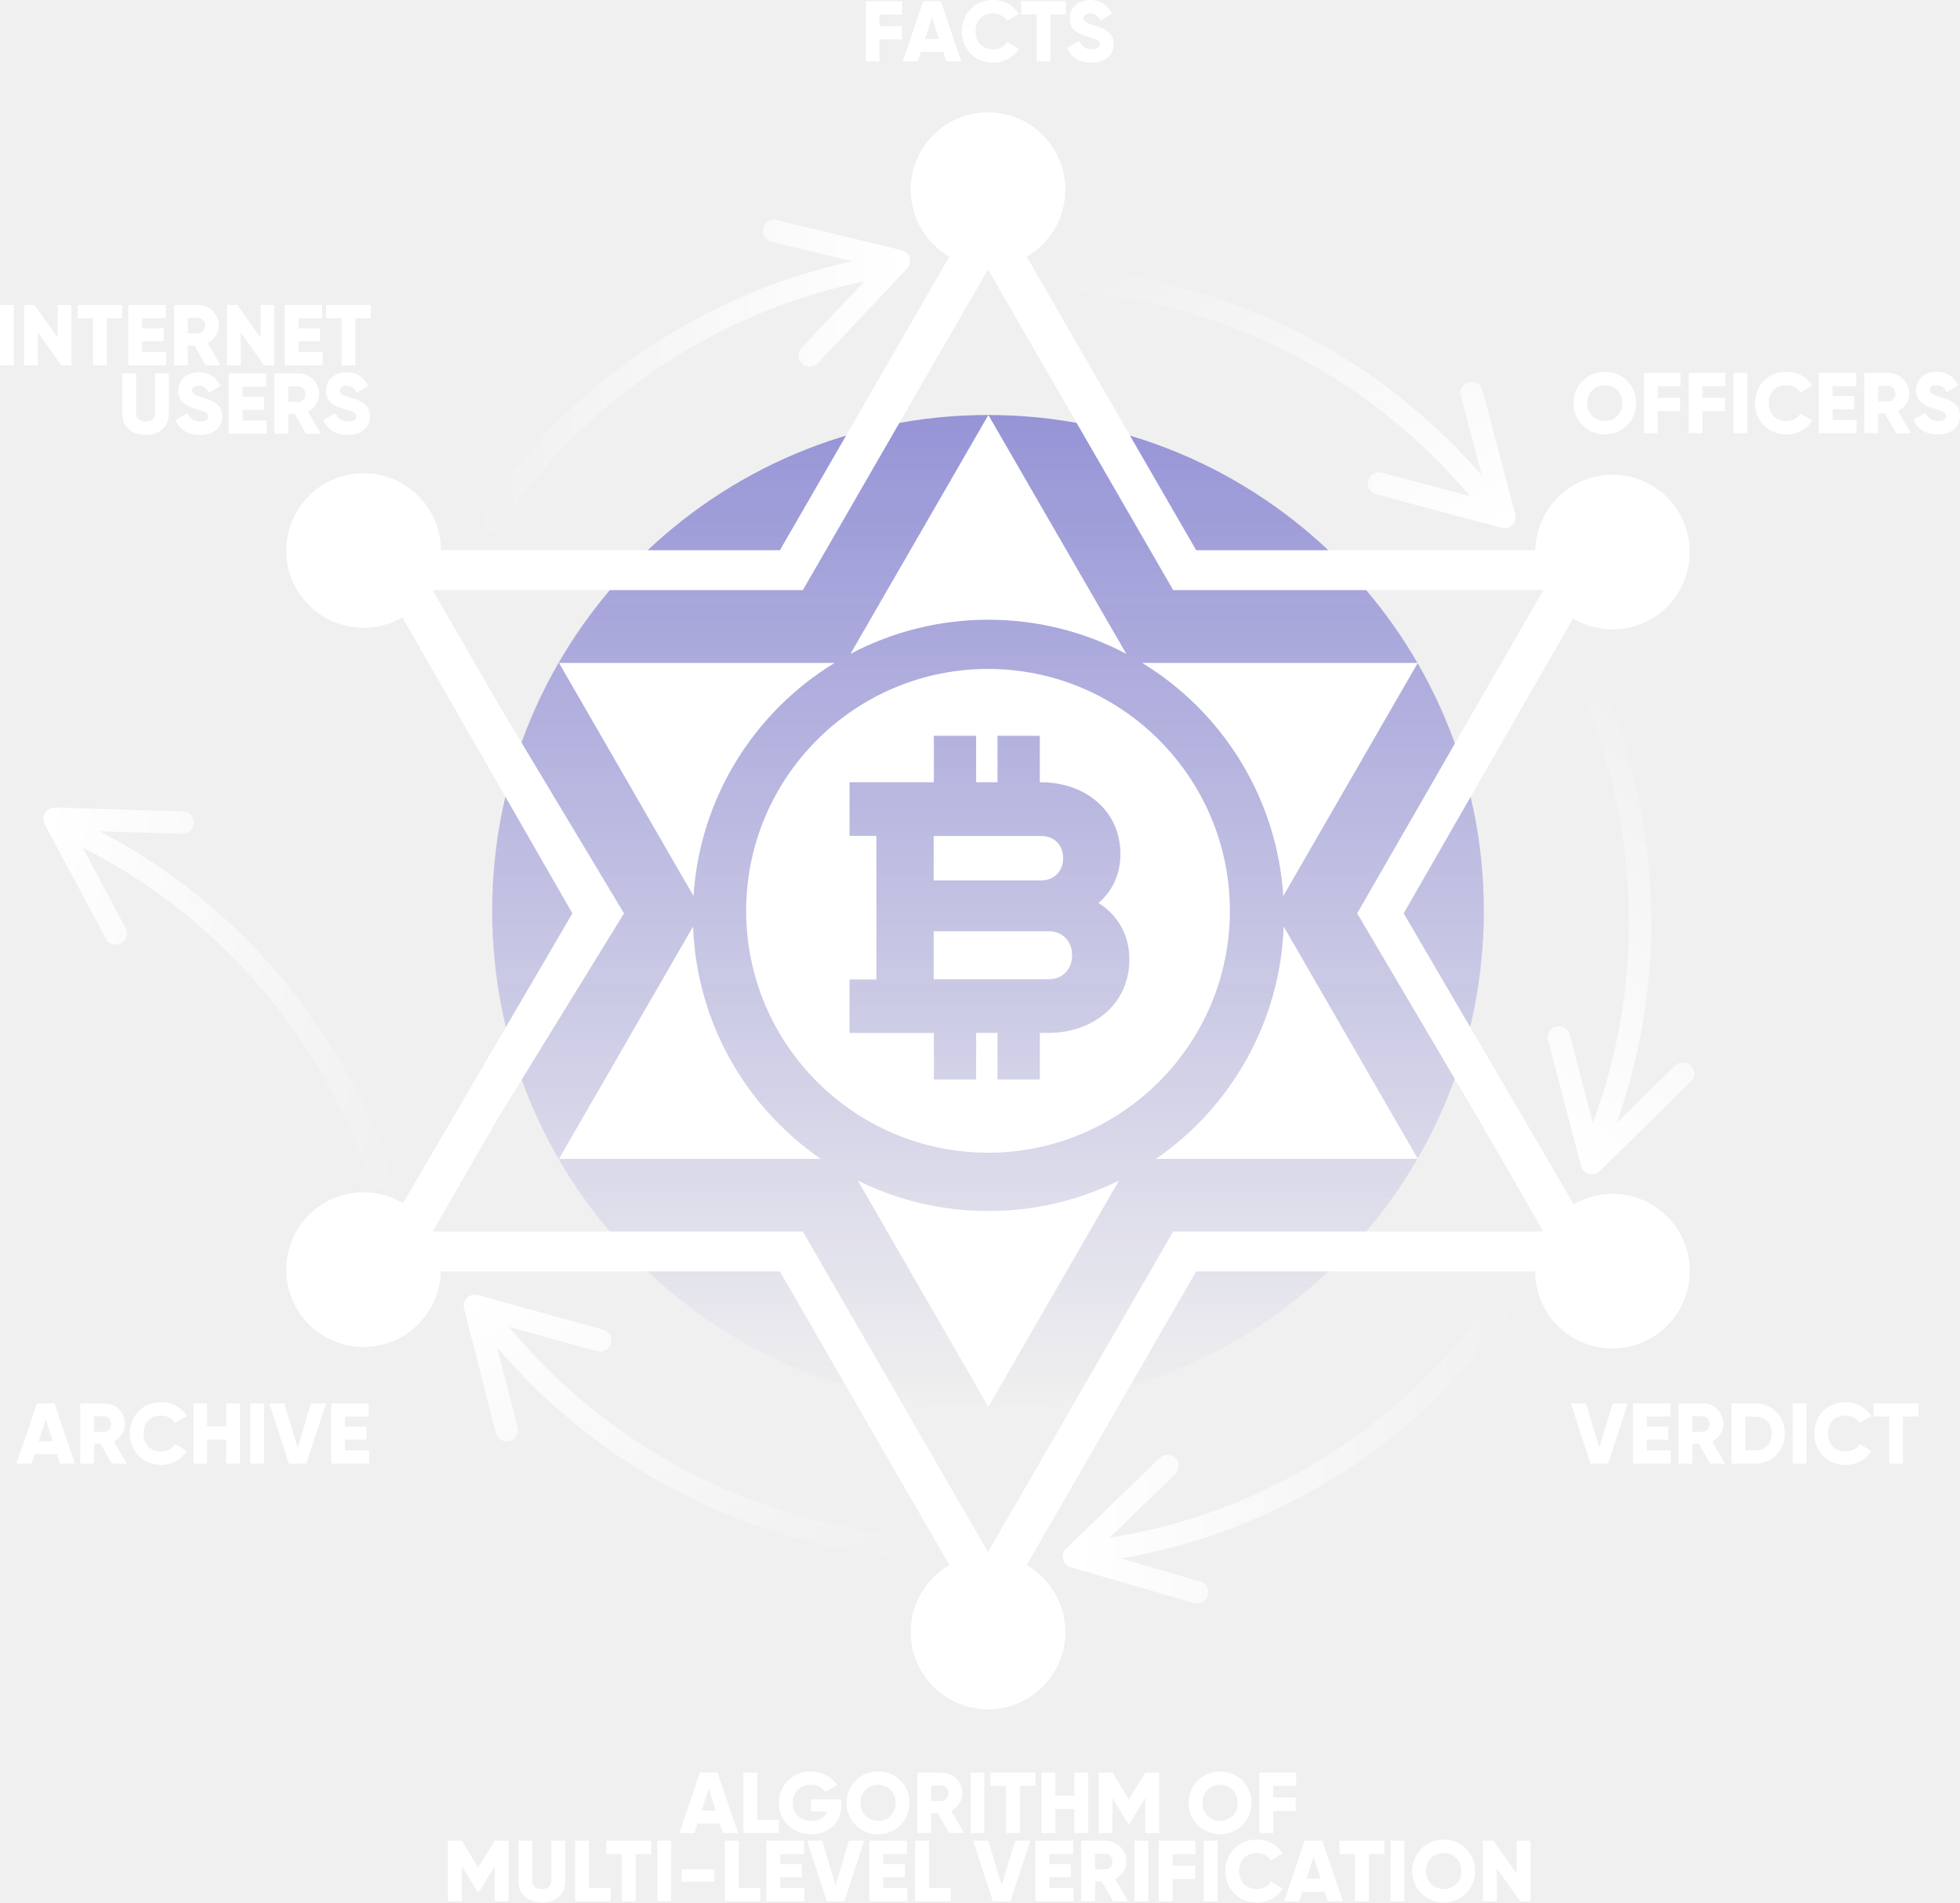
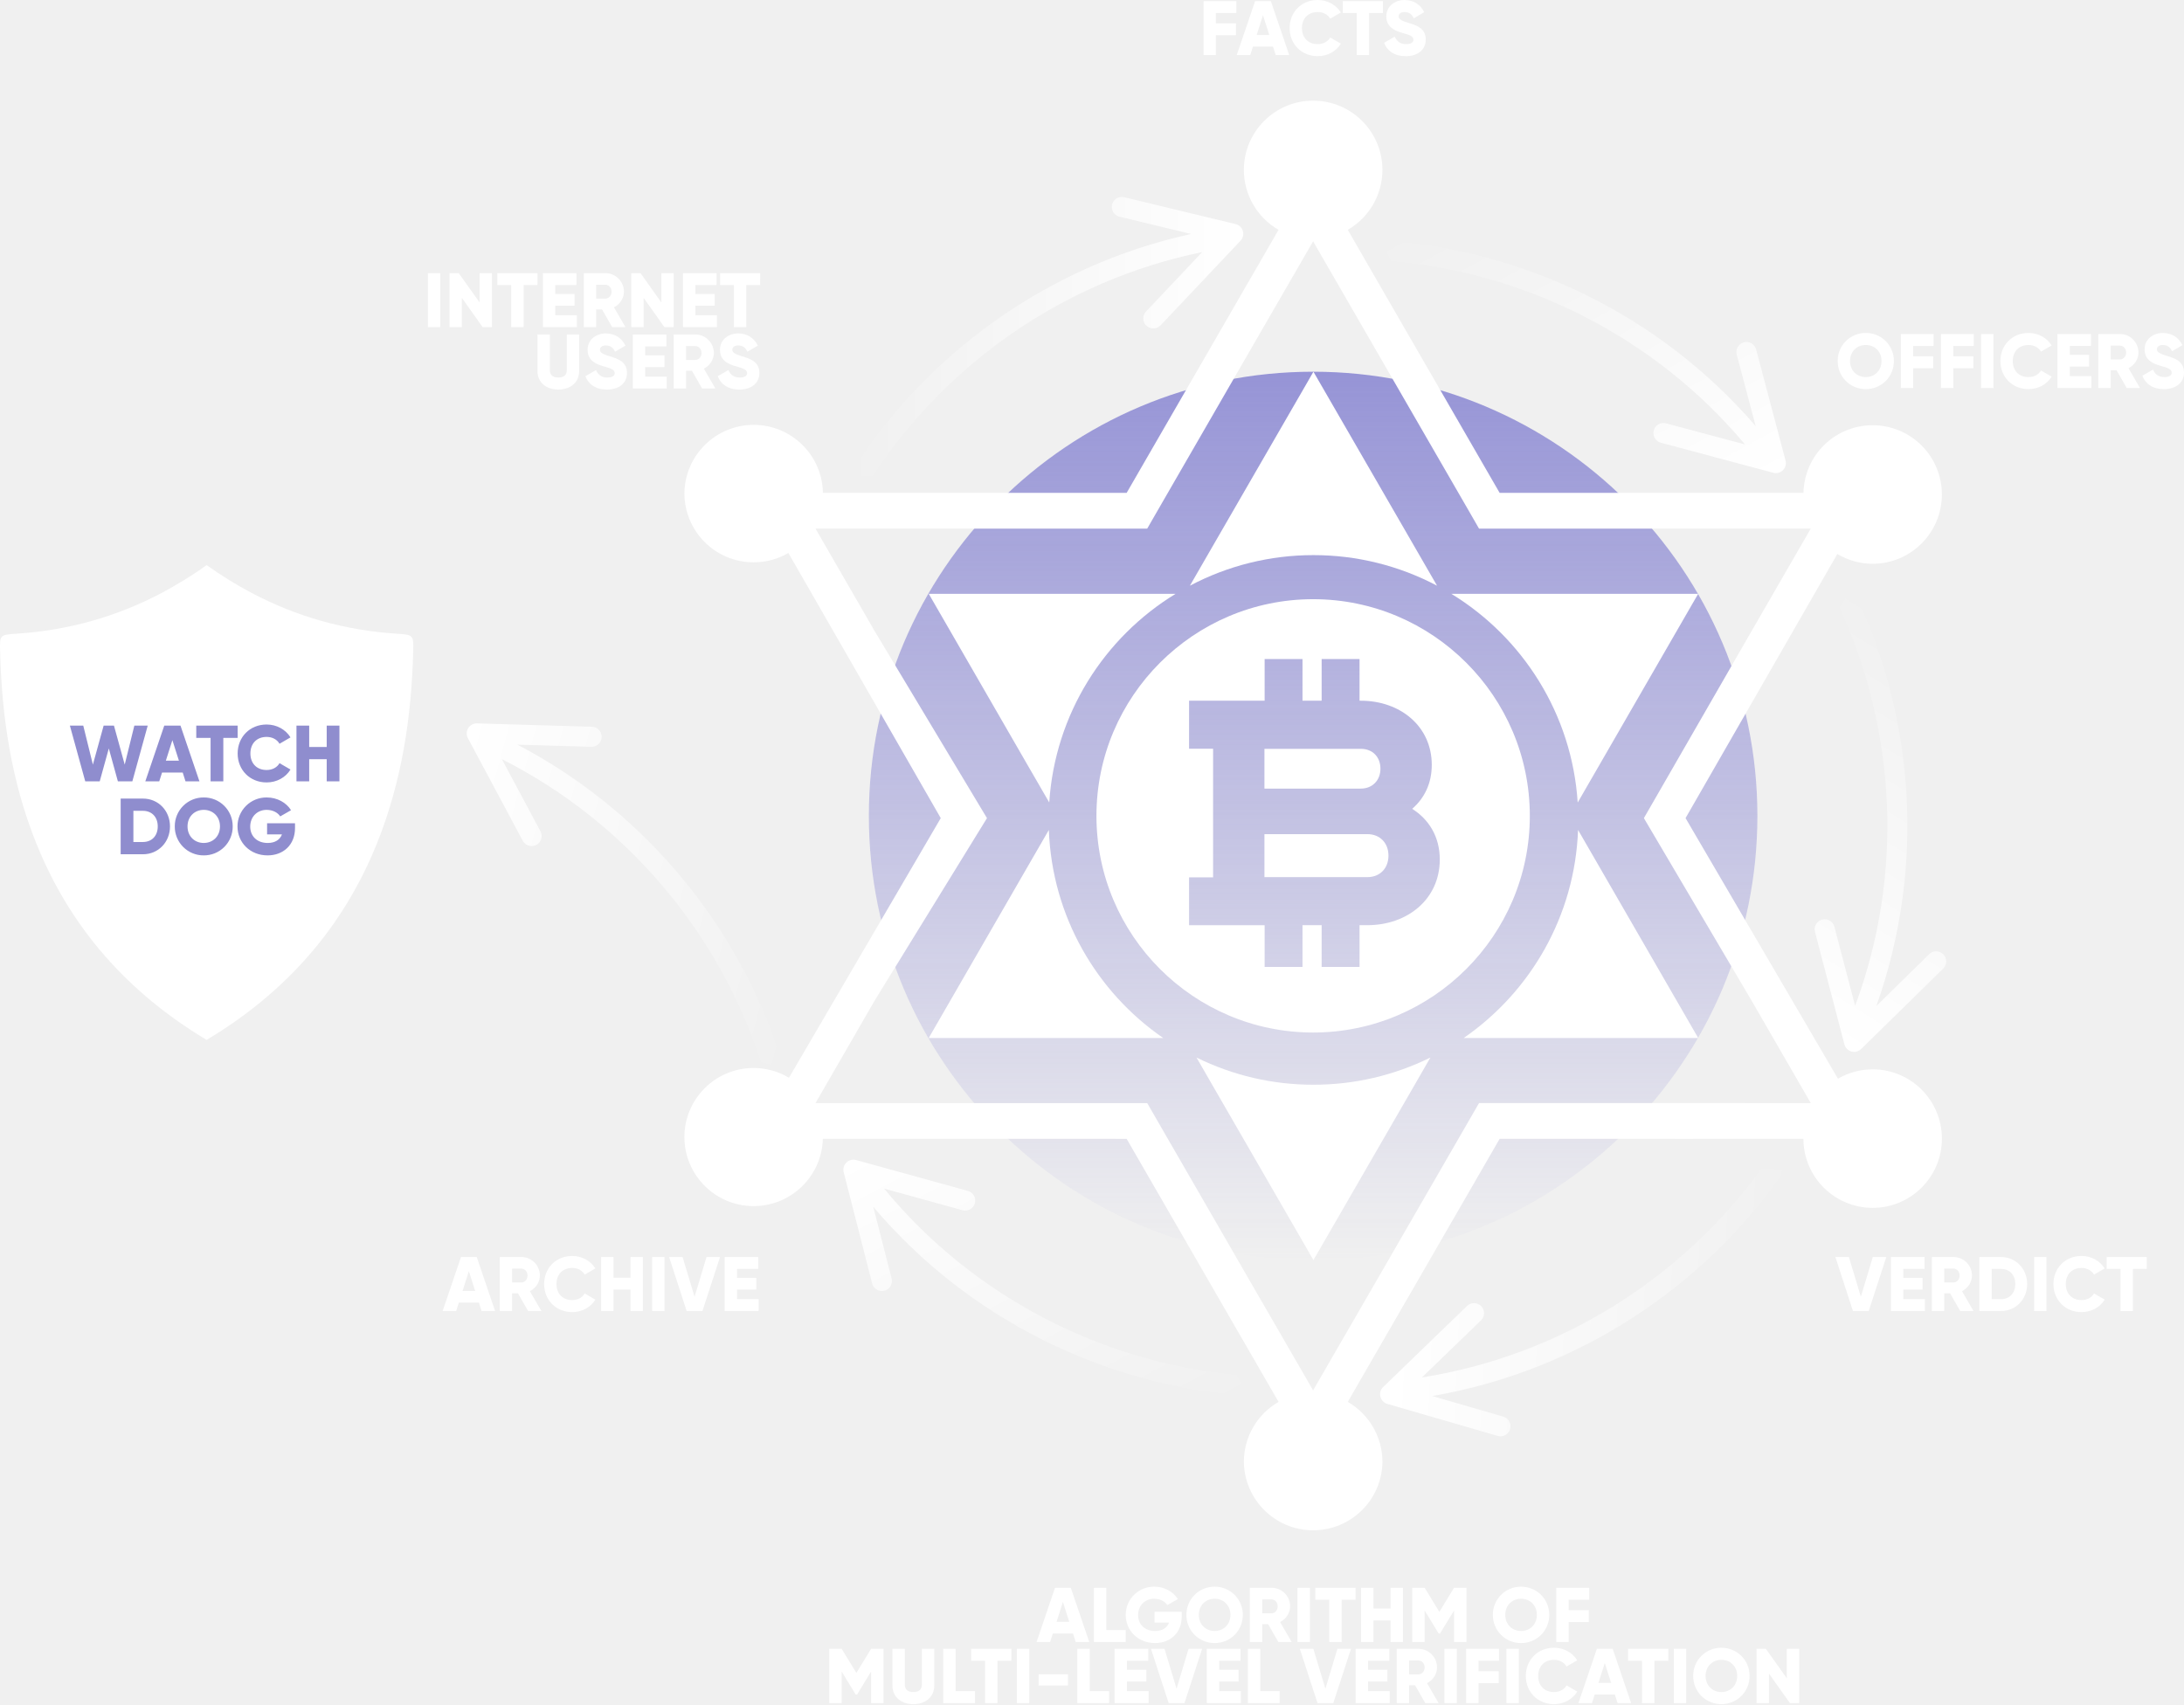
- <svg xmlns="http://www.w3.org/2000/svg" width="230" height="223.227" viewBox="258.898 -53.402 230 223.227">
-   <linearGradient id="a" gradientUnits="userSpaceOnUse" x1="-4361.364" y1="-1509.486" x2="-4244.996" y2="-1509.486" gradientTransform="matrix(0 -1 -1 0 -1134.646 -4249.706)">
+ <svg xmlns="http://www.w3.org/2000/svg" width="230" height="179.494" viewBox="0.351 304.128 230 179.494">
+   <linearGradient id="a" gradientUnits="userSpaceOnUse" x1="-5160.942" y1="1971.899" x2="-5067.371" y2="1971.899" gradientTransform="rotate(-90 -3278.676 -1445.416)">
    <stop offset="0" stop-color="#706dcb" stop-opacity="0" />
    <stop offset="1" stop-color="#706dcb" stop-opacity=".7" />
  </linearGradient>
-   <circle fill="url(#a)" cx="374.838" cy="53.473" r="58.184" />
+   <circle fill="url(#a)" cx="138.638" cy="390.065" r="46.786" />
  <g fill="#FFF">
-     <path d="M448.116 86.67a9.068 9.068 0 0 0-4.544 1.229l-19.957-34.135 19.88-34.601a9.027 9.027 0 0 0 4.619 1.285 9.077 9.077 0 0 0 9.073-9.078c0-5.013-4.06-9.07-9.073-9.07-4.937 0-8.945 3.944-9.058 8.858h-39.792l-12.213-21.15-7.677-13.304a9.061 9.061 0 0 0 4.54-7.852c0-5.011-4.066-9.069-9.074-9.069-5.011 0-9.073 4.059-9.073 9.069 0 3.359 1.832 6.284 4.542 7.852l-7.681 13.304-12.213 21.152h-39.777c-.021-4.995-4.075-9.039-9.073-9.039-5.013 0-9.07 4.062-9.074 9.071a9.064 9.064 0 0 0 9.074 9.067 9.055 9.055 0 0 0 4.547-1.223l19.955 34.729-19.877 34.008a8.983 8.983 0 0 0-4.626-1.279 9.069 9.069 0 0 0-9.074 9.07 9.07 9.07 0 0 0 9.074 9.074c4.938 0 8.952-3.948 9.063-8.865h15.358l24.428.003 12.215 21.155 7.682 13.301c-2.712 1.568-4.543 4.496-4.543 7.851a9.07 9.07 0 0 0 9.074 9.071c5.009 0 9.074-4.061 9.074-9.071 0-3.354-1.833-6.281-4.541-7.851l7.674-13.301 12.218-21.158 24.425.003 15.356-.003c.016 4.994 4.068 9.044 9.067 9.044a9.069 9.069 0 0 0 9.073-9.071 9.07 9.07 0 0 0-9.071-9.076zm-51.55 4.423l-1.349 2.339-12.214 21.159-7.688 13.299-.478.838-.479-.838-7.688-13.299-12.21-21.158-1.348-2.338h-43.445l.568-.989 7.19-12.461 14.699-23.879-14.696-24.476-7.268-12.592-.496-.86h43.447l1.348-2.338L366.67-7.653l7.687-13.305.484-.834.476.834L383-7.653 395.22 13.5l1.347 2.338h43.448l-.575.993-7.192 12.458-14.09 24.476 14.09 23.879 7.274 12.593.493.857-43.449-.001z" />
-     <path d="M359.565 85.126l2.332 4.046 12.216 21.154.765 1.331.769-1.331 12.22-21.154 2.333-4.046a34.494 34.494 0 0 1-15.32 3.563 34.452 34.452 0 0 1-15.315-3.563zm-19.338-29.811l-2.756 4.768-12.209 21.152-.77 1.332h30.711c-8.735-6.026-14.558-15.946-14.976-27.252zm-14.198-30.933h-1.535l.769 1.33 12.209 21.153 2.806 4.854c.753-11.585 7.184-21.619 16.55-27.336h-6.369l-24.43-.001zm86.263 35.7l-2.756-4.77c-.418 11.306-6.251 21.228-14.976 27.254h30.714l-.771-1.334-12.211-21.15zM375.647-3.38l-.769-1.331-.766 1.331-12.215 21.155-3.201 5.544a34.522 34.522 0 0 1 16.182-4.005 34.544 34.544 0 0 1 16.189 4.005l-3.201-5.544L375.647-3.38zm33.841 55.104l2.805-4.856L424.5 25.712l.771-1.329h-32.334c9.36 5.718 15.801 15.754 16.551 27.341z" />
+     <path d="M197.561 416.758a7.295 7.295 0 0 0-3.654.987l-16.048-27.447 15.985-27.821a7.272 7.272 0 0 0 3.715 1.033 7.3 7.3 0 0 0 7.295-7.299 7.29 7.29 0 0 0-7.295-7.294 7.286 7.286 0 0 0-7.284 7.122h-31.996l-9.82-17.006-6.173-10.698a7.284 7.284 0 0 0 3.65-6.313 7.294 7.294 0 0 0-7.296-7.291 7.293 7.293 0 0 0-7.296 7.291 7.285 7.285 0 0 0 3.652 6.313l-6.176 10.698-9.82 17.008H87.015a7.296 7.296 0 0 0-14.59.025 7.287 7.287 0 0 0 7.295 7.291c1.328 0 2.582-.36 3.657-.983l16.046 27.925-15.983 27.346a7.236 7.236 0 0 0-3.72-1.028 7.291 7.291 0 0 0-7.296 7.293 7.293 7.293 0 0 0 14.583.167h12.35l19.643.004 9.821 17.01 6.177 10.695a7.286 7.286 0 0 0-3.653 6.313 7.297 7.297 0 0 0 14.593 0 7.296 7.296 0 0 0-3.651-6.313l6.17-10.695 9.825-17.014 19.64.004 12.348-.004a7.295 7.295 0 0 0 7.291 7.273 7.292 7.292 0 0 0 7.295-7.293 7.296 7.296 0 0 0-7.295-7.299zm-41.452 3.556l-1.085 1.881-9.821 17.014-6.182 10.694-.385.674-.385-.674-6.182-10.694-9.818-17.013-1.083-1.88H86.234l.457-.795 5.781-10.021 11.819-19.2-11.817-19.68-5.844-10.126-.399-.69h34.936l1.083-1.882 9.819-17.008 6.181-10.698.389-.672.384.672 6.178 10.698 9.825 17.008 1.083 1.882h34.936l-.461.798-5.783 10.017-11.33 19.681 11.33 19.201 5.848 10.125.396.689-34.936-.001z" />
+     <path d="M126.357 415.516l1.875 3.254 9.823 17.01.614 1.071.619-1.071 9.825-17.01 1.876-3.254a27.728 27.728 0 0 1-12.318 2.865 27.697 27.697 0 0 1-12.314-2.865zm-15.55-23.971l-2.216 3.834-9.817 17.008-.619 1.071h24.695c-7.024-4.844-11.707-12.821-12.043-21.913zm-11.415-24.872h-1.234l.618 1.069 9.816 17.01 2.257 3.901c.605-9.315 5.776-17.383 13.308-21.98H99.392zm69.362 28.706l-2.216-3.836c-.336 9.092-5.025 17.069-12.042 21.915h24.697l-.621-1.073-9.818-17.006zm-29.465-51.028l-.619-1.071-.615 1.071-9.822 17.009-2.573 4.459a27.744 27.744 0 0 1 13.011-3.221 27.77 27.77 0 0 1 13.018 3.221l-2.574-4.459-9.826-17.009zm27.211 44.306l2.255-3.903 9.815-17.012.62-1.069h-25.999c7.526 4.599 12.705 12.668 13.309 21.984z" />
  </g>
  <g fill="#FFF">
-     <path d="M383.653 47.29c0-1.51-1.004-2.601-2.563-2.601h-12.628v5.208h12.628c1.513.001 2.563-1.09 2.563-2.607zm-1.719 8.572h-13.472v5.632h13.472c1.679 0 2.772-1.178 2.772-2.815s-1.092-2.817-2.772-2.817z" />
-     <path d="M374.841 25.086c-15.651 0-28.383 12.733-28.383 28.382 0 15.65 12.73 28.381 28.383 28.381 15.646 0 28.379-12.731 28.379-28.381-.002-15.647-12.732-28.382-28.379-28.382zm7.093 42.705h-1.018v5.461h-4.963v-5.461h-2.508v5.461h-4.959v-5.456h-9.896v-6.272h3.147v-16.85h-3.147v-6.289h9.896V32.93h4.959v5.455h2.508V32.93h4.963v5.455h.173c5.127 0 9.286 3.32 9.286 8.406 0 2.433-.966 4.367-2.563 5.756 2.188 1.385 3.614 3.65 3.614 6.634.003 5.214-4.241 8.61-9.492 8.61z" />
+     <path d="M145.727 385.093c0-1.214-.808-2.092-2.063-2.092h-10.153v4.188h10.153c1.218.001 2.063-.876 2.063-2.096zm-1.384 6.893h-10.832v4.529h10.832c1.352 0 2.229-.948 2.229-2.264 0-1.316-.878-2.265-2.229-2.265z" />
+     <path d="M138.64 367.239c-12.583 0-22.821 10.238-22.821 22.822s10.236 22.821 22.821 22.821c12.582 0 22.819-10.237 22.819-22.821-.001-12.582-10.236-22.822-22.819-22.822zm5.703 34.338h-.817v4.392h-3.991v-4.392h-2.016v4.392h-3.988v-4.388h-7.957v-5.043h2.53V382.99h-2.53v-5.057h7.957v-4.387h3.988v4.387h2.016v-4.387h3.991v4.387h.139c4.123 0 7.467 2.67 7.467 6.759 0 1.957-.777 3.512-2.061 4.628 1.759 1.114 2.905 2.936 2.905 5.335.002 4.191-3.411 6.922-7.633 6.922z" />
  </g>
-   <linearGradient id="b" gradientUnits="userSpaceOnUse" x1="314.002" y1="-751.263" x2="365.691" y2="-751.263" gradientTransform="matrix(1 0 0 -1 0 -760.576)">
+   <linearGradient id="b" gradientUnits="userSpaceOnUse" x1="89.72" y1="1892.157" x2="131.283" y2="1892.157" gradientTransform="translate(0 -1552.576)">
    <stop offset="0" stop-color="#fff" stop-opacity="0" />
    <stop offset="1" stop-color="#fff" />
  </linearGradient>
-   <path fill="url(#b)" d="M365.637-23.146a1.31 1.31 0 0 0-.951-.903l-14.629-3.528a1.313 1.313 0 1 0-.618 2.554l9.418 2.271C339.991-18.611 323.922-6.92 314.002 8.99h3.119c9.771-14.857 25.197-25.678 43.193-29.371l-7.355 7.788a1.312 1.312 0 1 0 1.91 1.802l10.463-11.08a1.31 1.31 0 0 0 .305-1.275z" />
-   <linearGradient id="c" gradientUnits="userSpaceOnUse" x1="739.959" y1="2675.242" x2="791.648" y2="2675.242" gradientTransform="scale(1 -1) rotate(-61.608 -1648.024 1638.34)">
+   <path fill="url(#b)" d="M131.239 328.456a1.049 1.049 0 0 0-.765-.726l-11.764-2.837a1.056 1.056 0 0 0-.496 2.052l7.573 1.827c-15.17 3.329-28.091 12.73-36.068 25.523h2.508c7.856-11.947 20.261-20.648 34.731-23.617l-5.915 6.262a1.055 1.055 0 0 0 .768 1.781c.282 0 .563-.112.769-.332l8.413-8.909c.261-.273.353-.662.246-1.024z" />
+   <linearGradient id="c" gradientUnits="userSpaceOnUse" x1="1085.767" y1="-1819.766" x2="1127.329" y2="-1819.766" gradientTransform="rotate(61.608 -1174.336 -1526.207)">
    <stop offset="0" stop-color="#fff" stop-opacity="0" />
    <stop offset="1" stop-color="#fff" />
  </linearGradient>
-   <path fill="url(#c)" d="M436.37 8.188c.331-.332.463-.813.341-1.267l-3.852-14.547a1.312 1.312 0 1 0-2.539.672l2.479 9.365c-12.614-14.627-30.537-23.202-49.252-24.365l1.483 2.745c17.715 1.53 34.568 9.954 46.377 24.027L421.06 2.054a1.311 1.311 0 0 0-1.607.93 1.3 1.3 0 0 0 .112.964c.166.308.451.548.816.646l14.727 3.936c.447.119.931-.009 1.262-.342z" />
-   <linearGradient id="d" gradientUnits="userSpaceOnUse" x1="-1964.156" y1="4565.881" x2="-1912.469" y2="4565.881" gradientTransform="scale(-1 1) rotate(58.023 2874.082 3654.84)">
+   <path fill="url(#c)" d="M188.114 353.652c.267-.268.373-.653.274-1.02l-3.097-11.696a1.057 1.057 0 0 0-1.29-.752 1.06 1.06 0 0 0-.751 1.293l1.992 7.529c-10.143-11.761-24.555-18.655-39.603-19.591l1.193 2.207c14.243 1.229 27.795 8.004 37.291 19.319l-8.321-2.223a1.055 1.055 0 0 0-1.291.748c-.075.271-.033.547.09.776.134.247.361.439.656.518l11.842 3.166c.36.097.75-.007 1.015-.274z" />
+   <linearGradient id="d" gradientUnits="userSpaceOnUse" x1="-1591.85" y1="-4335.37" x2="-1550.288" y2="-4335.37" gradientTransform="rotate(121.977 -1997.758 -1481.762)">
    <stop offset="0" stop-color="#fff" stop-opacity="0" />
    <stop offset="1" stop-color="#fff" />
  </linearGradient>
-   <path fill="url(#d)" d="M445.344 84.337c.451.125.936 0 1.271-.326l10.742-10.54a1.316 1.316 0 0 0-1.842-1.877l-6.913 6.786c6.479-18.196 5.073-38.019-3.171-54.859l-1.65 2.647c7.425 16.155 8.437 34.971 2.04 52.191l-2.71-10.362a1.318 1.318 0 0 0-1.606-.938 1.323 1.323 0 0 0-.781.575 1.292 1.292 0 0 0-.157 1.027l3.856 14.744c.117.454.47.808.921.932z" />
-   <linearGradient id="e" gradientUnits="userSpaceOnUse" x1="-5085.632" y1="2941.342" x2="-5033.943" y2="2941.342" gradientTransform="scale(-1 1) rotate(-2.613 -64644.614 -100388.853)">
+   <path fill="url(#d)" d="M195.331 414.882c.362.101.752 0 1.022-.263l8.638-8.475a1.057 1.057 0 1 0-1.482-1.51l-5.559 5.457c5.21-14.632 4.079-30.571-2.549-44.112l-1.327 2.13c5.97 12.99 6.783 28.119 1.641 41.965l-2.18-8.331a1.061 1.061 0 0 0-1.292-.755 1.07 1.07 0 0 0-.628.463 1.041 1.041 0 0 0-.125.826l3.1 11.855c.095.364.378.65.741.75z" />
+   <linearGradient id="e" gradientUnits="userSpaceOnUse" x1="-5246.239" y1="-3043.019" x2="-5204.679" y2="-3043.019" gradientTransform="rotate(-177.387 -2489.028 -1362.23)">
    <stop offset="0" stop-color="#fff" stop-opacity="0" />
    <stop offset="1" stop-color="#fff" />
  </linearGradient>
-   <path fill="url(#e)" d="M383.646 129.55c.113.455.461.814.909.945l14.452 4.192a1.314 1.314 0 1 0 .733-2.524l-9.304-2.699c19.036-3.275 35.618-14.221 46.257-29.662l-3.116-.142c-10.439 14.393-26.341 24.5-44.486 27.37l7.702-7.447a1.313 1.313 0 1 0-1.827-1.885l-10.958 10.59a1.323 1.323 0 0 0-.362 1.262z" />
-   <linearGradient id="f" gradientUnits="userSpaceOnUse" x1="-5286.331" y1="-293.725" x2="-5234.644" y2="-293.725" gradientTransform="scale(-1 1) rotate(-62.09 -2459.568 -4178.22)">
+   <path fill="url(#e)" d="M145.721 451.238c.091.365.371.654.73.76l11.62 3.37a1.055 1.055 0 0 0 1.31-.719 1.056 1.056 0 0 0-.719-1.311l-7.482-2.17c15.307-2.634 28.64-11.435 37.195-23.852l-2.506-.113c-8.394 11.572-21.18 19.7-35.771 22.008l6.194-5.988a1.056 1.056 0 1 0-1.47-1.515l-8.812 8.516a1.06 1.06 0 0 0-.289 1.014z" />
+   <linearGradient id="f" gradientUnits="userSpaceOnUse" x1="-5991.361" y1="483.061" x2="-5949.8" y2="483.061" gradientTransform="rotate(-117.911 -2943.877 -1368.357)">
    <stop offset="0" stop-color="#fff" stop-opacity="0" />
    <stop offset="1" stop-color="#fff" />
  </linearGradient>
-   <path fill="url(#f)" d="M313.708 98.879c-.335.327-.471.81-.353 1.264l3.729 14.579a1.315 1.315 0 1 0 2.547-.654l-2.399-9.383c12.487 14.733 30.343 23.458 49.045 24.778l-1.46-2.756c-17.701-1.681-34.484-10.244-46.174-24.417l10.326 2.853a1.314 1.314 0 1 0 .699-2.535L314.98 98.55a1.32 1.32 0 0 0-1.272.329z" />
-   <linearGradient id="g" gradientUnits="userSpaceOnUse" x1="-5525.233" y1="-36.144" x2="-5473.541" y2="-36.144" gradientTransform="rotate(-164.763 -2600.431 -373.905)">
+   <path fill="url(#f)" d="M89.484 426.575a1.053 1.053 0 0 0-.283 1.017l2.998 11.722a1.06 1.06 0 0 0 1.286.762c.566-.145.906-.721.762-1.288l-1.929-7.544c10.04 11.847 24.399 18.862 39.437 19.924l-1.175-2.216c-14.232-1.353-27.728-8.237-37.128-19.634l8.303 2.294a1.058 1.058 0 0 0 .563-2.038l-11.811-3.262a1.057 1.057 0 0 0-1.023.263z" />
+   <linearGradient id="g" gradientUnits="userSpaceOnUse" x1="-5846.123" y1="1148.728" x2="-5804.557" y2="1148.728" gradientTransform="scale(-1 1) rotate(-15.237 -5756.032 -20753.589)">
    <stop offset="0" stop-color="#fff" stop-opacity="0" />
    <stop offset="1" stop-color="#fff" />
  </linearGradient>
-   <path fill="url(#g)" d="M264.182 41.977a1.316 1.316 0 0 1 1.156-.621l15.042.439a1.315 1.315 0 0 1 1.274 1.353 1.311 1.311 0 0 1-1.353 1.273l-9.682-.281c17.11 8.952 29.541 24.456 34.937 42.413l-3.011-.819c-5.521-16.9-17.562-31.396-33.953-39.69l5.048 9.447a1.309 1.309 0 0 1-.541 1.778 1.307 1.307 0 0 1-.963.109 1.299 1.299 0 0 1-.813-.647l-7.187-13.44a1.33 1.33 0 0 1 .046-1.314z" />
-   <path d="M362.104-51.704v1.364h2.628v1.556h-2.628v2.597h-1.615v-7.072h4.294v1.556h-2.679zm7.48 4.405h-2.627l-.354 1.111h-1.768l2.404-7.072h2.062l2.404 7.072h-1.769l-.352-1.111zm-.485-1.515l-.829-2.597-.827 2.597h1.656zm2.661-.91c0-2.082 1.545-3.678 3.679-3.678 1.281 0 2.413.637 3.03 1.637l-1.395.81c-.314-.546-.919-.87-1.637-.87-1.255 0-2.063.839-2.063 2.102 0 1.264.809 2.103 2.063 2.103.718 0 1.333-.323 1.637-.869l1.395.809c-.605 1-1.737 1.638-3.03 1.638-2.134-.004-3.679-1.601-3.679-3.682zm12.22-1.98h-1.818v5.517h-1.617v-5.517h-1.818v-1.556h5.255l-.002 1.556zm.154 3.91l1.395-.809c.253.585.688.979 1.485.979.768 0 .959-.303.959-.576 0-.434-.403-.606-1.464-.898-1.053-.293-2.082-.798-2.082-2.151 0-1.364 1.151-2.153 2.374-2.153 1.162 0 2.072.556 2.587 1.597l-1.363.799c-.243-.506-.575-.818-1.224-.818-.505 0-.759.252-.759.536 0 .323.173.545 1.273.879 1.071.323 2.273.697 2.273 2.192 0 1.363-1.092 2.173-2.628 2.173-1.482-.002-2.432-.709-2.826-1.75zM443.542-6.11c0-2.082 1.647-3.678 3.678-3.678 2.031 0 3.679 1.597 3.679 3.678s-1.647 3.678-3.679 3.678a3.647 3.647 0 0 1-3.678-3.678zm5.738 0c0-1.263-.909-2.102-2.062-2.102-1.151 0-2.062.838-2.062 2.102 0 1.263.91 2.102 2.062 2.102 1.153-.001 2.062-.839 2.062-2.102zm4.147-1.98v1.363h2.627v1.557h-2.627v2.597h-1.616v-7.073h4.293v1.557h-2.677zm5.257 0v1.363h2.627v1.557h-2.627v2.597h-1.616v-7.073h4.295v1.557h-2.679zm5.256-1.556v7.073h-1.616v-7.073h1.616zm.911 3.536c0-2.082 1.547-3.678 3.679-3.678 1.284 0 2.415.637 3.029 1.637l-1.394.81c-.313-.547-.92-.869-1.637-.869-1.252 0-2.062.838-2.062 2.102 0 1.263.81 2.102 2.062 2.102.717 0 1.335-.323 1.637-.868l1.394.808c-.604 1-1.735 1.637-3.029 1.637-2.133-.003-3.679-1.6-3.679-3.681zm11.917 1.98v1.557h-4.445v-7.073h4.395v1.557h-2.776v1.172h2.524v1.536h-2.524v1.252h2.826zm3.297-.767h-.77v2.324h-1.615v-7.073h2.828a2.418 2.418 0 0 1 2.425 2.425c0 .869-.524 1.657-1.303 2.052l1.505 2.597h-1.736l-1.334-2.325zm-.769-1.415h1.213c.444 0 .809-.394.809-.909s-.363-.908-.809-.908h-1.213v1.817zm4.146 2.132l1.395-.809c.254.586.688.979 1.486.979.767 0 .959-.304.959-.576 0-.435-.404-.606-1.464-.899-1.054-.293-2.082-.798-2.082-2.152 0-1.363 1.151-2.151 2.374-2.151 1.161 0 2.07.556 2.587 1.597l-1.364.798c-.243-.505-.575-.817-1.223-.817-.505 0-.759.252-.759.536 0 .322.173.545 1.272.879 1.072.322 2.274.696 2.274 2.191 0 1.364-1.093 2.172-2.628 2.172-1.483 0-2.434-.707-2.827-1.748zm-40.203 115.437h1.767l1.567 5.203 1.565-5.203h1.768l-2.304 7.072h-2.062l-2.301-7.072zm11.723 5.517v1.556h-4.446v-7.072h4.396v1.556h-2.778v1.172h2.525v1.535h-2.525v1.254h2.828zm3.296-.767h-.768v2.322h-1.617v-7.072h2.829a2.42 2.42 0 0 1 2.425 2.425c0 .869-.524 1.656-1.303 2.051l1.506 2.597h-1.738l-1.334-2.323zm-.767-1.416h1.212c.445 0 .81-.393.81-.908s-.363-.91-.81-.91h-1.212v1.818zm10.865.203c0 2-1.485 3.535-3.437 3.535h-2.829v-7.072h2.829c1.952 0 3.437 1.537 3.437 3.537zm-1.556 0c0-1.213-.769-1.98-1.88-1.98h-1.213v3.961h1.213c1.112-.001 1.88-.768 1.88-1.981zm4.085-3.537v7.072h-1.616v-7.072h1.616zm.911 3.537c0-2.082 1.546-3.677 3.678-3.677 1.284 0 2.415.636 3.03 1.636l-1.394.809c-.313-.547-.92-.869-1.638-.869-1.252 0-2.061.839-2.061 2.103 0 1.262.809 2.102 2.061 2.102.718 0 1.335-.323 1.638-.869l1.394.81c-.604 1-1.736 1.637-3.03 1.637-2.132-.004-3.678-1.6-3.678-3.682zm12.219-1.981h-1.817v5.517h-1.616v-5.517h-1.819v-1.556h5.254l-.002 1.556zM260.516-17.621v7.073h-1.617v-7.073h1.617zm6.771 0v7.073h-1.212l-2.729-3.84v3.84h-1.617v-7.073h1.213l2.729 3.839v-3.839h1.616zm5.964 1.556h-1.817v5.518h-1.617v-5.518H268v-1.556h5.253l-.002 1.556zm5.157 3.96v1.558h-4.446v-7.073h4.396v1.556h-2.777v1.172h2.525v1.536h-2.525v1.252h2.827zm3.297-.767h-.77v2.324h-1.615v-7.073h2.828a2.42 2.42 0 0 1 2.426 2.425c0 .869-.525 1.657-1.305 2.051l1.506 2.598h-1.737l-1.333-2.325zm-.769-1.415h1.213c.445 0 .81-.395.81-.909s-.362-.909-.81-.909h-1.213v1.818zm10.158-3.334v7.073h-1.213l-2.729-3.84v3.84h-1.615v-7.073h1.212l2.728 3.839v-3.839h1.617zm5.662 5.516v1.558h-4.445v-7.073h4.396v1.556h-2.778v1.172h2.526v1.536h-2.526v1.252h2.827zm5.661-3.96H300.6v5.518h-1.617v-5.518h-1.818v-1.556h5.254l-.002 1.556zm-29.163 11.27v-4.79h1.616v4.646c0 .536.253.99 1.112.99.856 0 1.11-.454 1.11-.99v-4.646h1.615v4.79c0 1.515-1.172 2.424-2.728 2.424-1.553 0-2.725-.909-2.725-2.424zm6.267.676l1.396-.809c.252.586.687.979 1.483.979.77 0 .961-.303.961-.576 0-.435-.403-.605-1.465-.898-1.051-.292-2.082-.799-2.082-2.152 0-1.364 1.152-2.152 2.375-2.152 1.162 0 2.07.557 2.586 1.598l-1.362.798c-.243-.505-.576-.818-1.224-.818-.506 0-.758.252-.758.535 0 .323.172.545 1.272.879 1.071.323 2.272.697 2.272 2.192 0 1.363-1.09 2.172-2.627 2.172-1.482 0-2.431-.707-2.827-1.748zm10.663.051v1.556h-4.445v-7.071h4.396v1.556h-2.776v1.172h2.524v1.536h-2.524v1.252h2.825zm3.296-.768h-.768v2.322h-1.615v-7.071h2.828a2.42 2.42 0 0 1 2.426 2.425c0 .869-.525 1.657-1.305 2.051l1.506 2.596h-1.738l-1.334-2.323zm-.767-1.414h1.213c.445 0 .809-.395.809-.91s-.362-.909-.809-.909h-1.213v1.819zm4.146 2.131l1.396-.809c.252.586.687.979 1.483.979.77 0 .962-.303.962-.576 0-.435-.404-.605-1.466-.898-1.051-.292-2.082-.799-2.082-2.152 0-1.364 1.152-2.152 2.375-2.152 1.162 0 2.07.557 2.586 1.598l-1.362.798c-.243-.505-.576-.818-1.224-.818-.506 0-.758.252-.758.535 0 .323.172.545 1.272.879 1.071.323 2.272.697 2.272 2.192 0 1.363-1.09 2.172-2.627 2.172-1.482 0-2.432-.707-2.827-1.748zm-31.28 121.339h-2.627l-.354 1.109h-1.769l2.405-7.072h2.061l2.404 7.072h-1.768l-.352-1.109zm-.485-1.516l-.83-2.599-.828 2.599h1.658zm5.601.303h-.77v2.322h-1.615v-7.072h2.828a2.42 2.42 0 0 1 2.426 2.425c0 .869-.524 1.656-1.305 2.051l1.508 2.597h-1.74l-1.332-2.323zm-.769-1.416h1.213c.445 0 .81-.393.81-.908s-.363-.91-.81-.91h-1.213v1.818zm4.198.203c0-2.082 1.545-3.677 3.678-3.677 1.283 0 2.414.636 3.031 1.636l-1.396.809c-.313-.547-.918-.869-1.637-.869-1.253 0-2.061.839-2.061 2.103 0 1.262.808 2.102 2.061 2.102.719 0 1.334-.323 1.637-.869l1.396.81c-.606 1-1.737 1.637-3.031 1.637-2.134-.004-3.678-1.6-3.678-3.682zm12.925-3.537v7.072h-1.615v-2.81h-2.224v2.81h-1.616v-7.072h1.616v2.708h2.224v-2.708h1.615zm2.834 0v7.072h-1.617v-7.072h1.617zm.608 0h1.768l1.566 5.203 1.565-5.203h1.769l-2.304 7.072h-2.063l-2.301-7.072zm11.722 5.517v1.556h-4.445v-7.072h4.396v1.556h-2.778v1.172h2.525v1.535h-2.525v1.254h2.827zm41.174 43.793h-2.639l-.355 1.116h-1.775l2.415-7.103h2.07l2.415 7.103h-1.776l-.355-1.116zm-.488-1.523l-.832-2.607-.832 2.607h1.664zm7.392 1.076v1.563h-4.161v-7.103h1.624v5.54h2.537zm7.338-1.786c0 2.172-1.512 3.49-3.501 3.49-2.232 0-3.835-1.644-3.835-3.683 0-2.061 1.634-3.704 3.724-3.704 1.359 0 2.507.67 3.105 1.624l-1.381.791c-.294-.467-.933-.832-1.734-.832-1.197 0-2.091.883-2.091 2.131 0 1.208.853 2.091 2.232 2.091.943 0 1.563-.416 1.816-1.097h-1.897v-1.42h3.562v.609zm.614-.203c0-2.09 1.653-3.693 3.693-3.693a3.662 3.662 0 0 1 3.693 3.693c0 2.091-1.654 3.693-3.693 3.693-2.04 0-3.693-1.602-3.693-3.693zm5.764 0c0-1.269-.914-2.11-2.07-2.11-1.157 0-2.07.842-2.07 2.11s.913 2.111 2.07 2.111c1.156 0 2.07-.842 2.07-2.111zm4.936 1.218h-.771v2.334h-1.624v-7.103h2.842a2.43 2.43 0 0 1 2.436 2.435c0 .873-.528 1.664-1.31 2.061l1.512 2.607h-1.745l-1.34-2.334zm-.771-1.421h1.218c.446 0 .812-.396.812-.913s-.365-.913-.812-.913h-1.218v1.826zm6.244-3.348v7.103h-1.624v-7.103h1.624zm5.988 1.563h-1.826v5.54h-1.624v-5.54h-1.826v-1.563h5.276v1.563zm6.193-1.563v7.103h-1.623v-2.821h-2.232v2.821h-1.624v-7.103h1.624v2.719h2.232v-2.719h1.623zm8.325 7.103h-1.624v-4.13l-1.836 3.014h-.183l-1.837-3.014v4.13h-1.624v-7.103h1.624l1.928 3.155 1.928-3.155h1.624v7.103zm3.456-3.552c0-2.09 1.653-3.693 3.693-3.693a3.662 3.662 0 0 1 3.693 3.693c0 2.091-1.654 3.693-3.693 3.693-2.04 0-3.693-1.602-3.693-3.693zm5.764 0c0-1.269-.914-2.11-2.07-2.11-1.157 0-2.07.842-2.07 2.11s.913 2.111 2.07 2.111c1.156 0 2.07-.842 2.07-2.111zm4.165-1.988v1.369h2.638v1.563h-2.638v2.607h-1.624v-7.103h4.313v1.563h-2.689zm-89.737 13.54h-1.624v-4.13l-1.836 3.014h-.183l-1.837-3.014v4.13h-1.624v-7.103h1.624l1.928 3.155 1.928-3.155h1.624v7.103zm1.171-2.293v-4.81h1.624v4.667c0 .538.254.995 1.116.995s1.116-.457 1.116-.995v-4.667h1.623v4.81c0 1.521-1.177 2.435-2.739 2.435s-2.74-.914-2.74-2.435zm10.812.73v1.563h-4.161v-7.103h1.624v5.54h2.537zm4.771-3.977h-1.826v5.54h-1.624v-5.54h-1.826v-1.563h5.276v1.563zm2.337-1.563v7.103h-1.624v-7.103h1.624zm1.219 3.338h3.856v1.461h-3.856v-1.461zm9.238 2.202v1.563h-4.161v-7.103h1.624v5.54h2.537zm5.177 0v1.563h-4.465v-7.103h4.414v1.563h-2.79v1.177h2.537v1.542h-2.537v1.259h2.841zm.309-5.54h1.775l1.573 5.226 1.572-5.226h1.776l-2.313 7.103h-2.07l-2.313-7.103zm11.773 5.54v1.563h-4.465v-7.103h4.414v1.563h-2.79v1.177h2.537v1.542h-2.537v1.259h2.841zm5.078 0v1.563h-4.161v-7.103h1.624v5.54h2.537zm2.642-5.54h1.775l1.573 5.226 1.572-5.226h1.776l-2.313 7.103h-2.07l-2.313-7.103zm11.774 5.54v1.563h-4.465v-7.103h4.414v1.563h-2.79v1.177h2.537v1.542h-2.537v1.259h2.841zm3.313-.771h-.771v2.334h-1.624v-7.103h2.842a2.43 2.43 0 0 1 2.436 2.435c0 .873-.528 1.664-1.31 2.061l1.512 2.607h-1.745l-1.34-2.334zm-.772-1.421h1.218c.446 0 .812-.396.812-.913s-.365-.913-.812-.913h-1.218v1.826zm6.243-3.348v7.103h-1.624v-7.103h1.624zm2.844 1.563v1.369h2.639v1.563h-2.639v2.607h-1.624v-7.103h4.313v1.563h-2.689zm5.279-1.563v7.103h-1.624v-7.103h1.624zm.915 3.551c0-2.09 1.552-3.693 3.693-3.693 1.289 0 2.425.64 3.044 1.644l-1.4.813c-.314-.548-.923-.873-1.644-.873-1.259 0-2.07.842-2.07 2.11s.812 2.111 2.07 2.111c.721 0 1.339-.325 1.644-.873l1.4.812c-.608 1.005-1.745 1.644-3.044 1.644-2.141-.002-3.693-1.604-3.693-3.695zm11.663 2.436h-2.639l-.355 1.116h-1.775l2.415-7.103h2.07l2.415 7.103h-1.776l-.355-1.116zm-.487-1.523l-.832-2.607-.832 2.607h1.664zm7.492-2.901h-1.826v5.54h-1.624v-5.54h-1.826v-1.563h5.276v1.563zm2.338-1.563v7.103h-1.624v-7.103h1.624zm.915 3.551c0-2.09 1.653-3.693 3.693-3.693a3.662 3.662 0 0 1 3.693 3.693c0 2.091-1.654 3.693-3.693 3.693s-3.693-1.602-3.693-3.693zm5.764 0c0-1.269-.914-2.11-2.07-2.11-1.157 0-2.07.842-2.07 2.11s.913 2.111 2.07 2.111c1.156 0 2.07-.842 2.07-2.111zm8.121-3.551v7.103h-1.218l-2.739-3.855v3.855h-1.624v-7.103h1.218l2.74 3.855v-3.855h1.623z" fill="#FFF" />
+   <path fill="url(#g)" d="M49.661 380.821c.198-.318.554-.511.93-.5l12.095.354c.58.017 1.041.504 1.024 1.088a1.054 1.054 0 0 1-1.088 1.024l-7.785-.227c13.757 7.198 23.753 19.665 28.093 34.104l-2.422-.659c-4.439-13.589-14.122-25.245-27.301-31.914l4.06 7.597a1.052 1.052 0 0 1-.435 1.429 1.051 1.051 0 0 1-.774.088 1.04 1.04 0 0 1-.654-.521l-5.778-10.806a1.062 1.062 0 0 1 .035-1.057z" />
+   <path d="M128.398 305.493v1.097h2.114v1.251h-2.114v2.088H127.1v-5.687h3.453v1.252l-2.155-.001zm6.015 3.541h-2.112l-.285.895h-1.422l1.934-5.687h1.658l1.934 5.687h-1.424l-.283-.895zm-.39-1.217l-.667-2.088-.664 2.088h1.331zm2.14-.732c0-1.674 1.242-2.957 2.959-2.957 1.028 0 1.939.512 2.436 1.316l-1.121.651c-.254-.439-.739-.7-1.316-.7-1.01 0-1.659.675-1.659 1.69s.65 1.69 1.659 1.69c.577 0 1.07-.26 1.316-.698l1.121.649c-.486.805-1.396 1.317-2.436 1.317-1.717 0-2.959-1.285-2.959-2.958zm9.826-1.592h-1.462v4.436h-1.301v-4.436h-1.462v-1.251h4.226l-.001 1.251zm.123 3.145l1.122-.651c.204.47.554.787 1.194.787.618 0 .771-.243.771-.463 0-.349-.323-.487-1.177-.723-.847-.235-1.675-.642-1.675-1.729 0-1.096.926-1.73 1.909-1.73.935 0 1.667.445 2.081 1.283l-1.096.644c-.195-.408-.464-.658-.985-.658-.406 0-.61.202-.61.432 0 .26.14.438 1.024.706.86.26 1.827.562 1.827 1.763 0 1.096-.878 1.747-2.112 1.747-1.193-.003-1.955-.571-2.273-1.408zm47.77 33.517a2.93 2.93 0 0 1 2.957-2.957 2.933 2.933 0 0 1 2.959 2.957 2.933 2.933 0 0 1-2.959 2.958 2.933 2.933 0 0 1-2.957-2.958zm4.614 0c0-1.015-.731-1.69-1.659-1.69-.925 0-1.657.674-1.657 1.69s.732 1.69 1.657 1.69c.928 0 1.659-.675 1.659-1.69zm3.333-1.591v1.094h2.113v1.253h-2.113V345h-1.298v-5.688h3.451v1.252h-2.153zm4.228 0v1.094h2.113v1.253h-2.113V345h-1.299v-5.688h3.453v1.252h-2.154zm4.227-1.252V345h-1.3v-5.688h1.3zm.733 2.843c0-1.675 1.244-2.957 2.958-2.957 1.032 0 1.941.511 2.436 1.315l-1.121.652c-.252-.44-.739-.699-1.316-.699-1.006 0-1.657.674-1.657 1.69s.651 1.69 1.657 1.69c.577 0 1.073-.26 1.316-.697l1.121.648c-.486.804-1.396 1.316-2.436 1.316-1.715 0-2.958-1.285-2.958-2.958zm9.582 1.592v1.252h-3.574v-5.688h3.534v1.252h-2.232v.942h2.028v1.234h-2.028v1.007h2.272v.001zm2.65-.617h-.619v1.869h-1.299v-5.688h2.274c1.082 0 1.949.868 1.949 1.949 0 .698-.42 1.332-1.047 1.65l1.21 2.088h-1.396l-1.072-1.868zm-.618-1.139h.976c.357 0 .65-.316.65-.73 0-.413-.292-.729-.65-.729h-.976v1.459zm3.334 1.715l1.121-.65c.205.472.555.788 1.196.788.616 0 .771-.245.771-.464 0-.35-.325-.487-1.177-.724-.848-.235-1.675-.641-1.675-1.729 0-1.096.925-1.729 1.909-1.729.934 0 1.664.447 2.08 1.284l-1.097.641c-.195-.405-.462-.656-.983-.656-.406 0-.611.202-.611.432 0 .258.141.438 1.023.707.862.258 1.828.559 1.828 1.761 0 1.097-.879 1.747-2.112 1.747-1.192-.001-1.957-.571-2.273-1.408zm-32.326 92.823h1.421l1.26 4.183 1.258-4.183H199l-1.853 5.687h-1.658l-1.85-5.687zm9.425 4.435v1.252h-3.575v-5.687h3.535v1.25h-2.233v.942h2.029v1.234h-2.029v1.009h2.273zm2.65-.616h-.616v1.867h-1.301v-5.687h2.275c1.08 0 1.949.87 1.949 1.948 0 .699-.422 1.332-1.048 1.649l1.212 2.09h-1.398l-1.073-1.867zm-.616-1.14h.975c.358 0 .651-.315.651-.73 0-.413-.291-.73-.651-.73h-.975v1.46zm8.737.164c0 1.608-1.194 2.843-2.764 2.843h-2.275v-5.687h2.275c1.57.001 2.764 1.236 2.764 2.844zm-1.252 0c0-.976-.617-1.593-1.511-1.593h-.976v3.186h.976c.894-.001 1.511-.617 1.511-1.593zm3.284-2.843v5.687h-1.299v-5.687h1.299zm.734 2.843c0-1.674 1.242-2.957 2.957-2.957 1.033 0 1.942.512 2.437 1.315l-1.12.65c-.252-.439-.74-.699-1.318-.699-1.007 0-1.656.676-1.656 1.692 0 1.014.649 1.688 1.656 1.688.578 0 1.074-.259 1.318-.697l1.12.65c-.485.805-1.396 1.316-2.437 1.316-1.715-.001-2.957-1.284-2.957-2.958zm9.824-1.592h-1.46v4.437h-1.3v-4.437h-1.462v-1.251h4.224l-.002 1.251zM46.713 332.9v5.688h-1.3V332.9h1.3zm5.444 0v5.688h-.974l-2.195-3.089v3.089h-1.3V332.9h.975l2.195 3.086V332.9h1.299zm4.796 1.25h-1.46v4.438h-1.301v-4.438h-1.46v-1.25h4.224l-.003 1.25zm4.147 3.184v1.253h-3.575V332.9h3.534v1.251h-2.232v.942h2.03v1.235h-2.03v1.007l2.273-.001zm2.651-.616h-.619v1.869h-1.299V332.9h2.274c1.082 0 1.95.868 1.95 1.949 0 .698-.422 1.333-1.049 1.649l1.21 2.089h-1.396l-1.071-1.869zm-.619-1.139h.975c.358 0 .652-.318.652-.73 0-.413-.291-.731-.652-.731h-.975v1.461zM71.3 332.9v5.688h-.975l-2.194-3.089v3.089h-1.298V332.9h.975L70 335.986V332.9h1.3zm4.553 4.434v1.253h-3.574V332.9h3.535v1.251h-2.233v.942h2.031v1.235h-2.031v1.007l2.272-.001zm4.552-3.184h-1.461v4.438h-1.3v-4.438h-1.461v-1.25h4.225l-.003 1.25zm-23.45 9.062v-3.852h1.3v3.735c0 .432.204.796.895.796.688 0 .892-.364.892-.796v-3.735h1.299v3.852c0 1.219-.942 1.948-2.194 1.948-1.249 0-2.192-.729-2.192-1.948zm5.04.544l1.122-.65c.203.471.552.786 1.193.786.619 0 .773-.243.773-.463 0-.35-.324-.486-1.178-.722-.845-.234-1.674-.643-1.674-1.73 0-1.097.926-1.73 1.91-1.73.935 0 1.664.449 2.079 1.285l-1.095.642c-.195-.406-.463-.658-.984-.658-.407 0-.609.202-.609.431 0 .26.138.438 1.023.706.86.261 1.826.562 1.826 1.763 0 1.096-.876 1.746-2.112 1.746-1.193-.002-1.956-.57-2.274-1.406zm8.573.04v1.252h-3.574v-5.686h3.535v1.251h-2.231v.942h2.029v1.235h-2.029v1.007h2.271v-.001zm2.652-.616h-.618v1.866h-1.298v-5.686h2.273c1.082 0 1.951.87 1.951 1.949 0 .699-.422 1.333-1.05 1.649l1.211 2.087h-1.397l-1.072-1.865zm-.617-1.138h.975c.358 0 .65-.318.65-.732 0-.413-.291-.73-.65-.73h-.975v1.462zm3.334 1.714l1.122-.65c.202.471.552.786 1.192.786.619 0 .773-.243.773-.463 0-.35-.325-.486-1.178-.722-.845-.234-1.674-.643-1.674-1.73 0-1.097.926-1.73 1.91-1.73.934 0 1.665.449 2.079 1.285l-1.095.642c-.196-.406-.463-.658-.984-.658-.407 0-.609.202-.609.431 0 .26.138.438 1.022.706.86.261 1.826.562 1.826 1.763 0 1.096-.876 1.746-2.112 1.746-1.191-.002-1.956-.57-2.272-1.406zm-25.153 97.567h-2.112l-.285.892h-1.422l1.934-5.687h1.657l1.933 5.687h-1.421l-.284-.892zm-.39-1.219l-.667-2.09-.666 2.09h1.333zm4.504.244h-.62v1.867H52.98v-5.687h2.274c1.081 0 1.951.87 1.951 1.948 0 .699-.422 1.332-1.05 1.649l1.213 2.09h-1.399l-1.071-1.867zm-.619-1.14h.975c.358 0 .652-.315.652-.73 0-.413-.292-.73-.652-.73h-.975v1.46zm3.376.164c0-1.674 1.242-2.957 2.957-2.957 1.032 0 1.941.512 2.437 1.315l-1.122.65c-.251-.439-.738-.699-1.316-.699-1.007 0-1.657.676-1.657 1.692 0 1.014.649 1.688 1.657 1.688.579 0 1.073-.259 1.316-.697l1.122.65c-.487.805-1.396 1.316-2.437 1.316-1.716-.001-2.957-1.284-2.957-2.958zm10.393-2.843v5.687h-1.299v-2.26h-1.788v2.26h-1.3v-5.687h1.3v2.177h1.788v-2.177h1.299zm2.279 0v5.687h-1.3v-5.687h1.3zm.489 0h1.421l1.259 4.183 1.259-4.183h1.422l-1.852 5.687h-1.66l-1.849-5.687zm9.425 4.435v1.252h-3.575v-5.687h3.535v1.25h-2.234v.942h2.03v1.234h-2.03v1.009h2.274zm33.108 35.214h-2.122l-.286.897h-1.427l1.941-5.711h1.664l1.942 5.711h-1.427l-.285-.897zm-.392-1.226l-.669-2.096-.669 2.096h1.338zm5.943.867v1.257h-3.347v-5.711h1.306v4.454h2.041zm5.9-1.437c0 1.747-1.216 2.806-2.814 2.806-1.794 0-3.084-1.322-3.084-2.961a2.963 2.963 0 0 1 2.995-2.979c1.092 0 2.016.538 2.496 1.306l-1.11.637c-.236-.376-.75-.67-1.394-.67-.963 0-1.682.71-1.682 1.714 0 .972.686 1.682 1.794 1.682.759 0 1.257-.335 1.461-.883h-1.525v-1.141h2.863v.489zm.494-.163c0-1.681 1.33-2.97 2.97-2.97a2.945 2.945 0 0 1 2.969 2.97 2.943 2.943 0 0 1-2.969 2.969 2.944 2.944 0 0 1-2.97-2.969zm4.635 0c0-1.021-.734-1.697-1.664-1.697s-1.664.677-1.664 1.697c0 1.019.734 1.697 1.664 1.697s1.664-.677 1.664-1.697zm3.969.979h-.621v1.877h-1.306v-5.711h2.285c1.086 0 1.96.872 1.96 1.956 0 .702-.426 1.339-1.055 1.658l1.217 2.097h-1.403l-1.077-1.877zm-.621-1.143h.979c.359 0 .653-.317.653-.734 0-.414-.293-.733-.653-.733h-.979v1.467zm5.022-2.69v5.711h-1.307v-5.711h1.307zm4.814 1.255h-1.468v4.455h-1.306v-4.455h-1.469v-1.256h4.242v1.256h.001zm4.981-1.255v5.711h-1.306v-2.27h-1.795v2.27h-1.306v-5.711h1.306v2.186h1.795v-2.186h1.306zm6.693 5.71h-1.306v-3.321l-1.477 2.424h-.146l-1.478-2.424v3.321h-1.307v-5.711h1.307l1.551 2.536 1.55-2.536h1.306v5.711zm2.779-2.856a2.944 2.944 0 0 1 2.97-2.97c1.64 0 2.969 1.29 2.969 2.97a2.943 2.943 0 0 1-2.969 2.969 2.944 2.944 0 0 1-2.97-2.969zm4.634 0c0-1.021-.734-1.697-1.663-1.697-.931 0-1.665.677-1.665 1.697 0 1.019.734 1.697 1.665 1.697.929 0 1.663-.677 1.663-1.697zm3.35-1.599v1.101h2.121v1.257h-2.121v2.097h-1.307v-5.711h3.469v1.256h-2.162zm-72.156 10.888h-1.306v-3.321l-1.476 2.423h-.147l-1.478-2.423v3.321h-1.306v-5.712h1.306l1.55 2.536 1.551-2.536h1.306v5.712zm.941-1.845v-3.867h1.306v3.753c0 .433.204.8.897.8.692 0 .897-.367.897-.8v-3.753h1.305v3.867c0 1.224-.946 1.959-2.202 1.959s-2.203-.735-2.203-1.959zm8.694.587v1.258h-3.346v-5.712h1.306v4.454h2.04zm3.836-3.197h-1.468v4.455h-1.306v-4.455h-1.468v-1.257h4.242v1.257zm1.879-1.257v5.712h-1.305v-5.712h1.305zm.98 2.684h3.101v1.175h-3.101v-1.175zm7.428 1.77v1.258h-3.345v-5.712h1.305v4.454h2.04zm4.163 0v1.258h-3.59v-5.712h3.549v1.257h-2.244v.946h2.041v1.24h-2.041v1.012l2.285-.001zm.248-4.454h1.428l1.265 4.202 1.265-4.202h1.428l-1.859 5.712h-1.665l-1.862-5.712zm9.467 4.454v1.258h-3.59v-5.712h3.549v1.257h-2.243v.946h2.04v1.24h-2.04v1.012l2.284-.001zm4.083 0v1.258h-3.345v-5.712h1.306v4.454h2.039zm2.125-4.454h1.427l1.266 4.202 1.263-4.202h1.429l-1.86 5.712H139.1l-1.862-5.712zm9.467 4.454v1.258h-3.59v-5.712h3.549v1.257h-2.243v.946h2.041v1.24h-2.041v1.012l2.284-.001zm2.664-.62h-.619v1.878h-1.307v-5.712h2.285c1.086 0 1.959.873 1.959 1.957 0 .703-.424 1.339-1.053 1.658l1.215 2.097h-1.402l-1.078-1.878zm-.62-1.141h.979c.358 0 .653-.318.653-.735 0-.414-.294-.733-.653-.733h-.979v1.468zm5.02-2.693v5.712h-1.306v-5.712h1.306zm2.287 1.257v1.101h2.121v1.257h-2.121v2.097h-1.306v-5.712h3.467v1.256h-2.161v.001zm4.244-1.257v5.712h-1.306v-5.712h1.306zm.736 2.855c0-1.68 1.247-2.969 2.969-2.969 1.037 0 1.95.515 2.447 1.322l-1.124.653c-.254-.44-.743-.702-1.323-.702-1.012 0-1.664.678-1.664 1.697 0 1.019.652 1.697 1.664 1.697.58 0 1.076-.262 1.323-.702l1.124.652c-.487.809-1.403 1.322-2.447 1.322-1.722 0-2.969-1.289-2.969-2.97zm9.378 1.959h-2.123l-.284.898h-1.428l1.942-5.712h1.664l1.941 5.712h-1.428l-.284-.898zm-.392-1.225l-.669-2.096-.669 2.096h1.338zm6.025-2.332h-1.469v4.455h-1.306v-4.455h-1.469v-1.257h4.243v1.257h.001zm1.88-1.257v5.712h-1.307v-5.712h1.307zm.735 2.855a2.944 2.944 0 0 1 2.97-2.969c1.64 0 2.969 1.29 2.969 2.969 0 1.682-1.329 2.971-2.969 2.971s-2.97-1.29-2.97-2.971zm4.634 0c0-1.02-.733-1.696-1.663-1.696s-1.664.678-1.664 1.696c0 1.02.734 1.698 1.664 1.698s1.663-.678 1.663-1.698zm6.531-2.855v5.712h-.979l-2.202-3.101v3.101h-1.307v-5.712h.979l2.203 3.1v-3.1h1.306z" fill="#FFF" />
+   <path fill-rule="evenodd" clip-rule="evenodd" fill="#FFF" d="M43.863 372.77c-.177 6.913-1.203 13.667-3.791 20.132-3.599 8.99-9.699 15.812-17.96 20.755-8.261-4.943-14.36-11.765-17.961-20.755C1.563 386.437.539 379.683.363 372.77c-.047-1.781-.03-1.782 1.767-1.898 5.419-.353 10.533-1.79 15.333-4.336a43.255 43.255 0 0 0 4.65-2.882 43.315 43.315 0 0 0 4.65 2.882c4.798 2.546 9.912 3.983 15.331 4.336 1.796.116 1.813.117 1.769 1.898z" />
+   <path d="M7.711 380.558H9.12l1.013 4.105 1.132-4.105h1.088l1.132 4.105 1.013-4.105h1.409l-1.618 5.865h-1.524l-.955-3.461-.957 3.461H9.328l-1.617-5.865zm11.883 4.943h-2.178l-.294.922h-1.467l1.994-5.865h1.711l1.994 5.865h-1.467l-.293-.922zm-.402-1.256l-.687-2.155-.688 2.155h1.375zm6.186-2.398h-1.509v4.576h-1.341v-4.576H21.02v-1.289h4.358v1.289zm0 1.643c0-1.727 1.282-3.051 3.05-3.051 1.065 0 2.004.527 2.515 1.357l-1.156.671c-.26-.453-.763-.722-1.358-.722-1.038 0-1.708.696-1.708 1.744 0 1.047.67 1.742 1.708 1.742.595 0 1.107-.269 1.358-.721l1.156.671c-.503.829-1.442 1.358-2.515 1.358-1.768.002-3.05-1.324-3.05-3.049zm10.719-2.932v5.865h-1.34v-2.33h-1.844v2.33h-1.341v-5.865h1.341v2.246h1.844v-2.246h1.34zm-17.844 10.614c0 1.66-1.231 2.934-2.849 2.934h-2.346v-5.865h2.346c1.618-.001 2.849 1.273 2.849 2.931zm-1.289 0c0-1.004-.637-1.642-1.56-1.642h-1.005v3.284h1.005c.923.001 1.56-.635 1.56-1.642zm1.793 0a3.024 3.024 0 0 1 3.05-3.05 3.024 3.024 0 0 1 3.051 3.05 3.025 3.025 0 0 1-3.051 3.052 3.026 3.026 0 0 1-3.05-3.052zm4.761 0c0-1.047-.754-1.743-1.71-1.743-.955 0-1.708.696-1.708 1.743 0 1.048.753 1.743 1.708 1.743.956 0 1.71-.695 1.71-1.743zm7.902.168c0 1.794-1.248 2.884-2.891 2.884-1.844 0-3.167-1.358-3.167-3.042a3.042 3.042 0 0 1 3.075-3.06c1.125 0 2.07.553 2.564 1.342l-1.139.653c-.244-.385-.771-.688-1.434-.688-.988 0-1.726.73-1.726 1.761 0 .997.703 1.726 1.843 1.726.779 0 1.291-.344 1.5-.904h-1.567v-1.173h2.941v.501z" fill="#8F8DCE" />
</svg>
